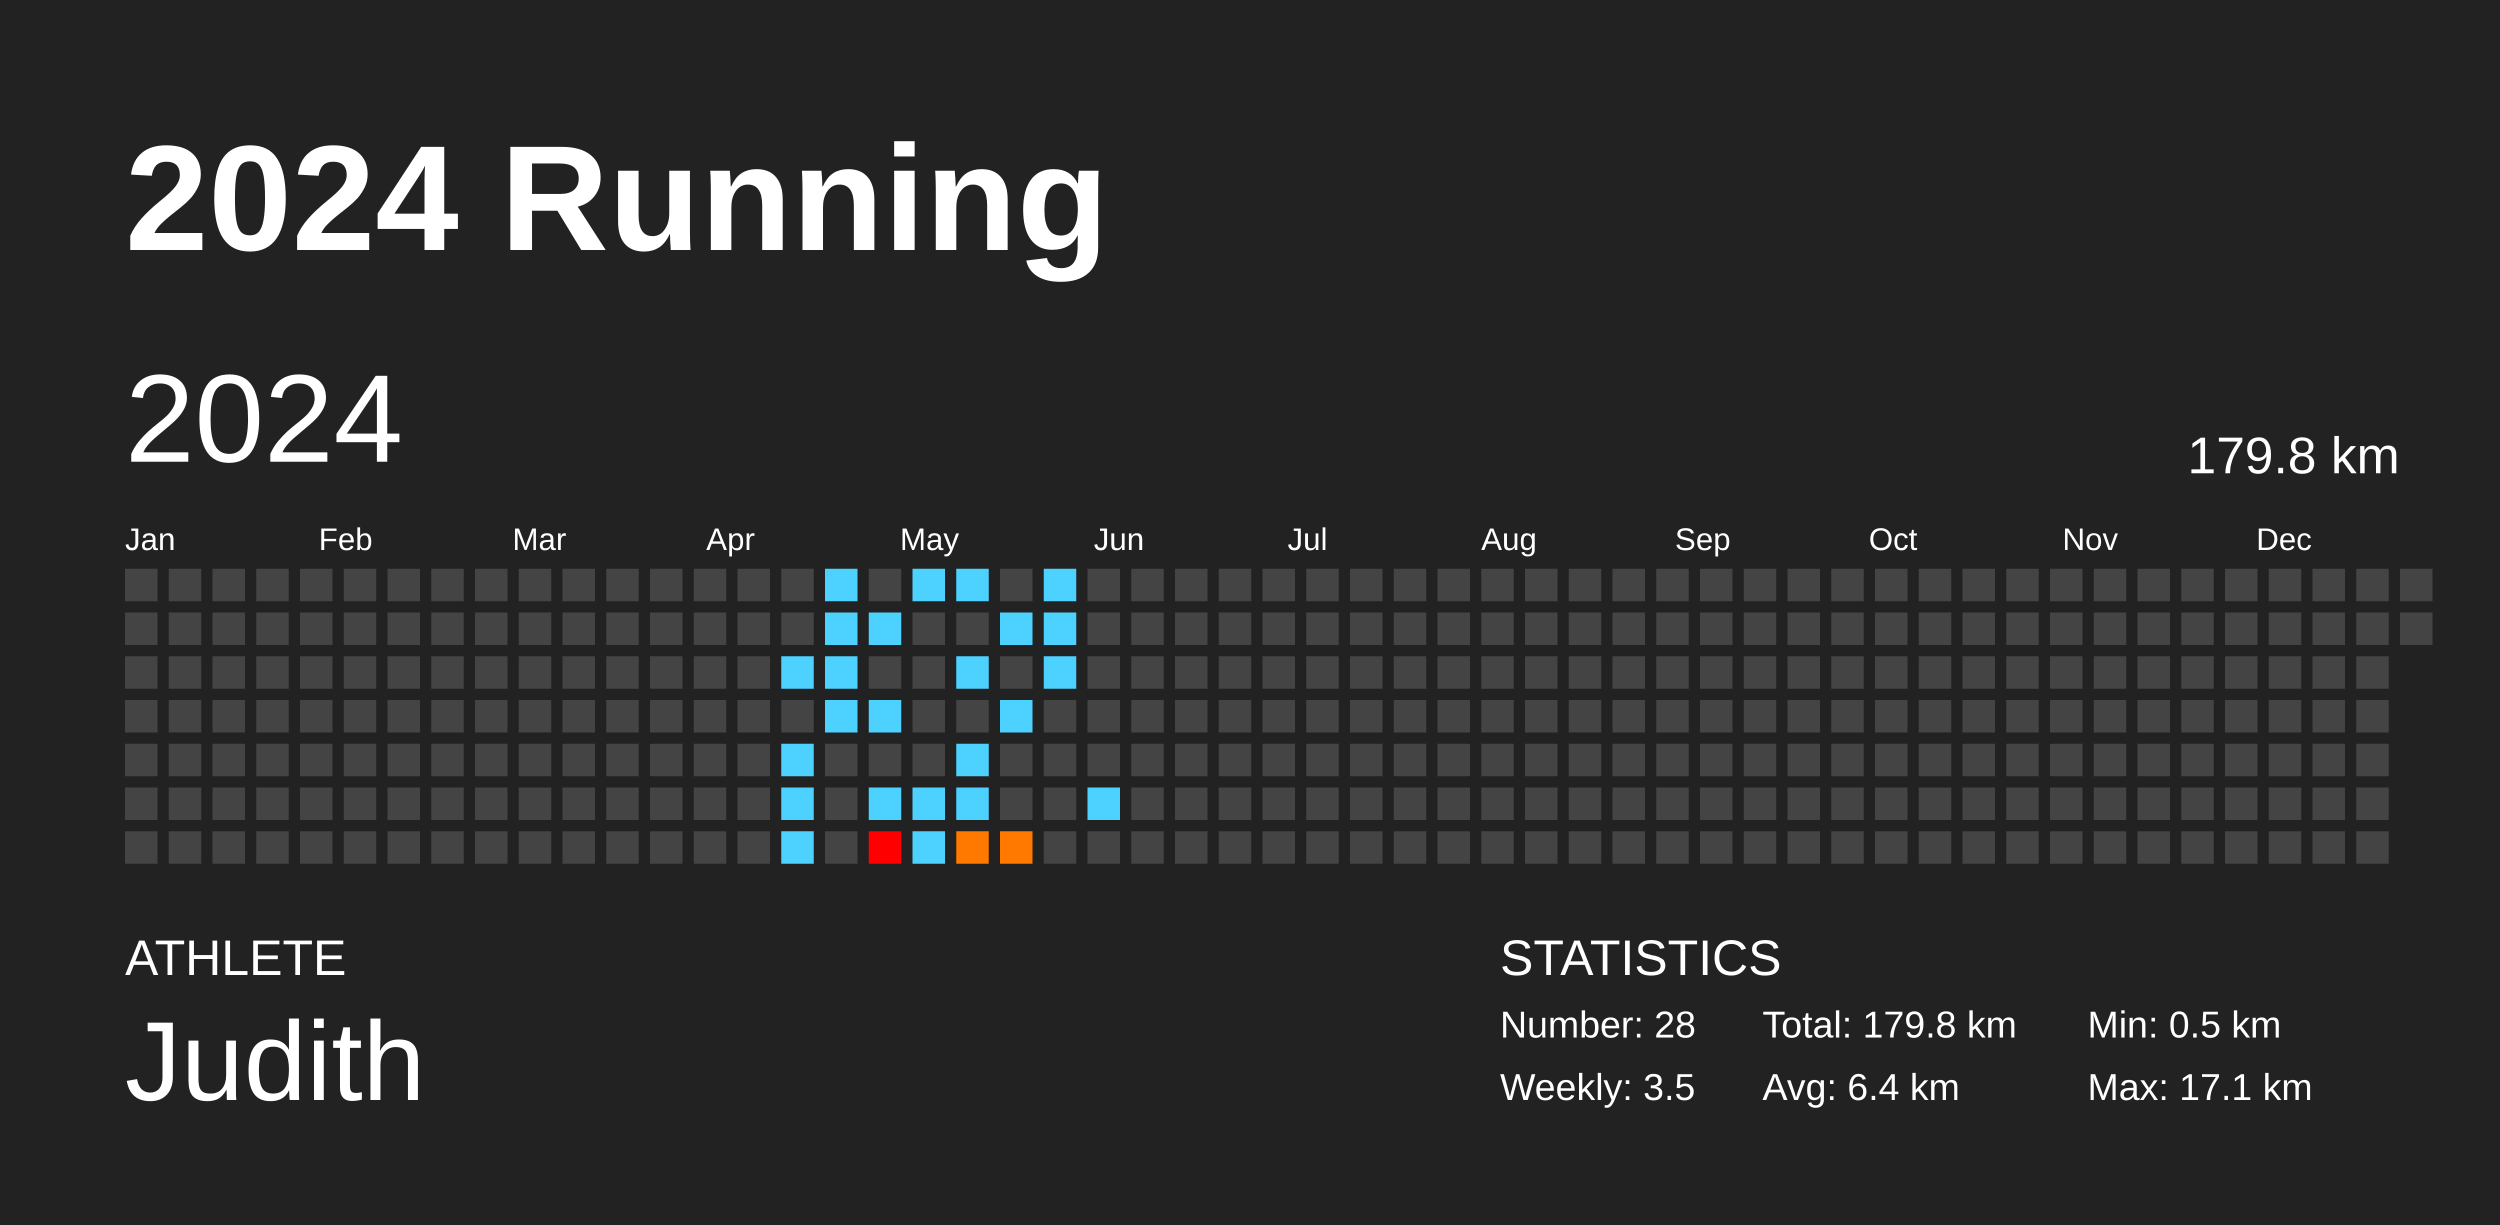
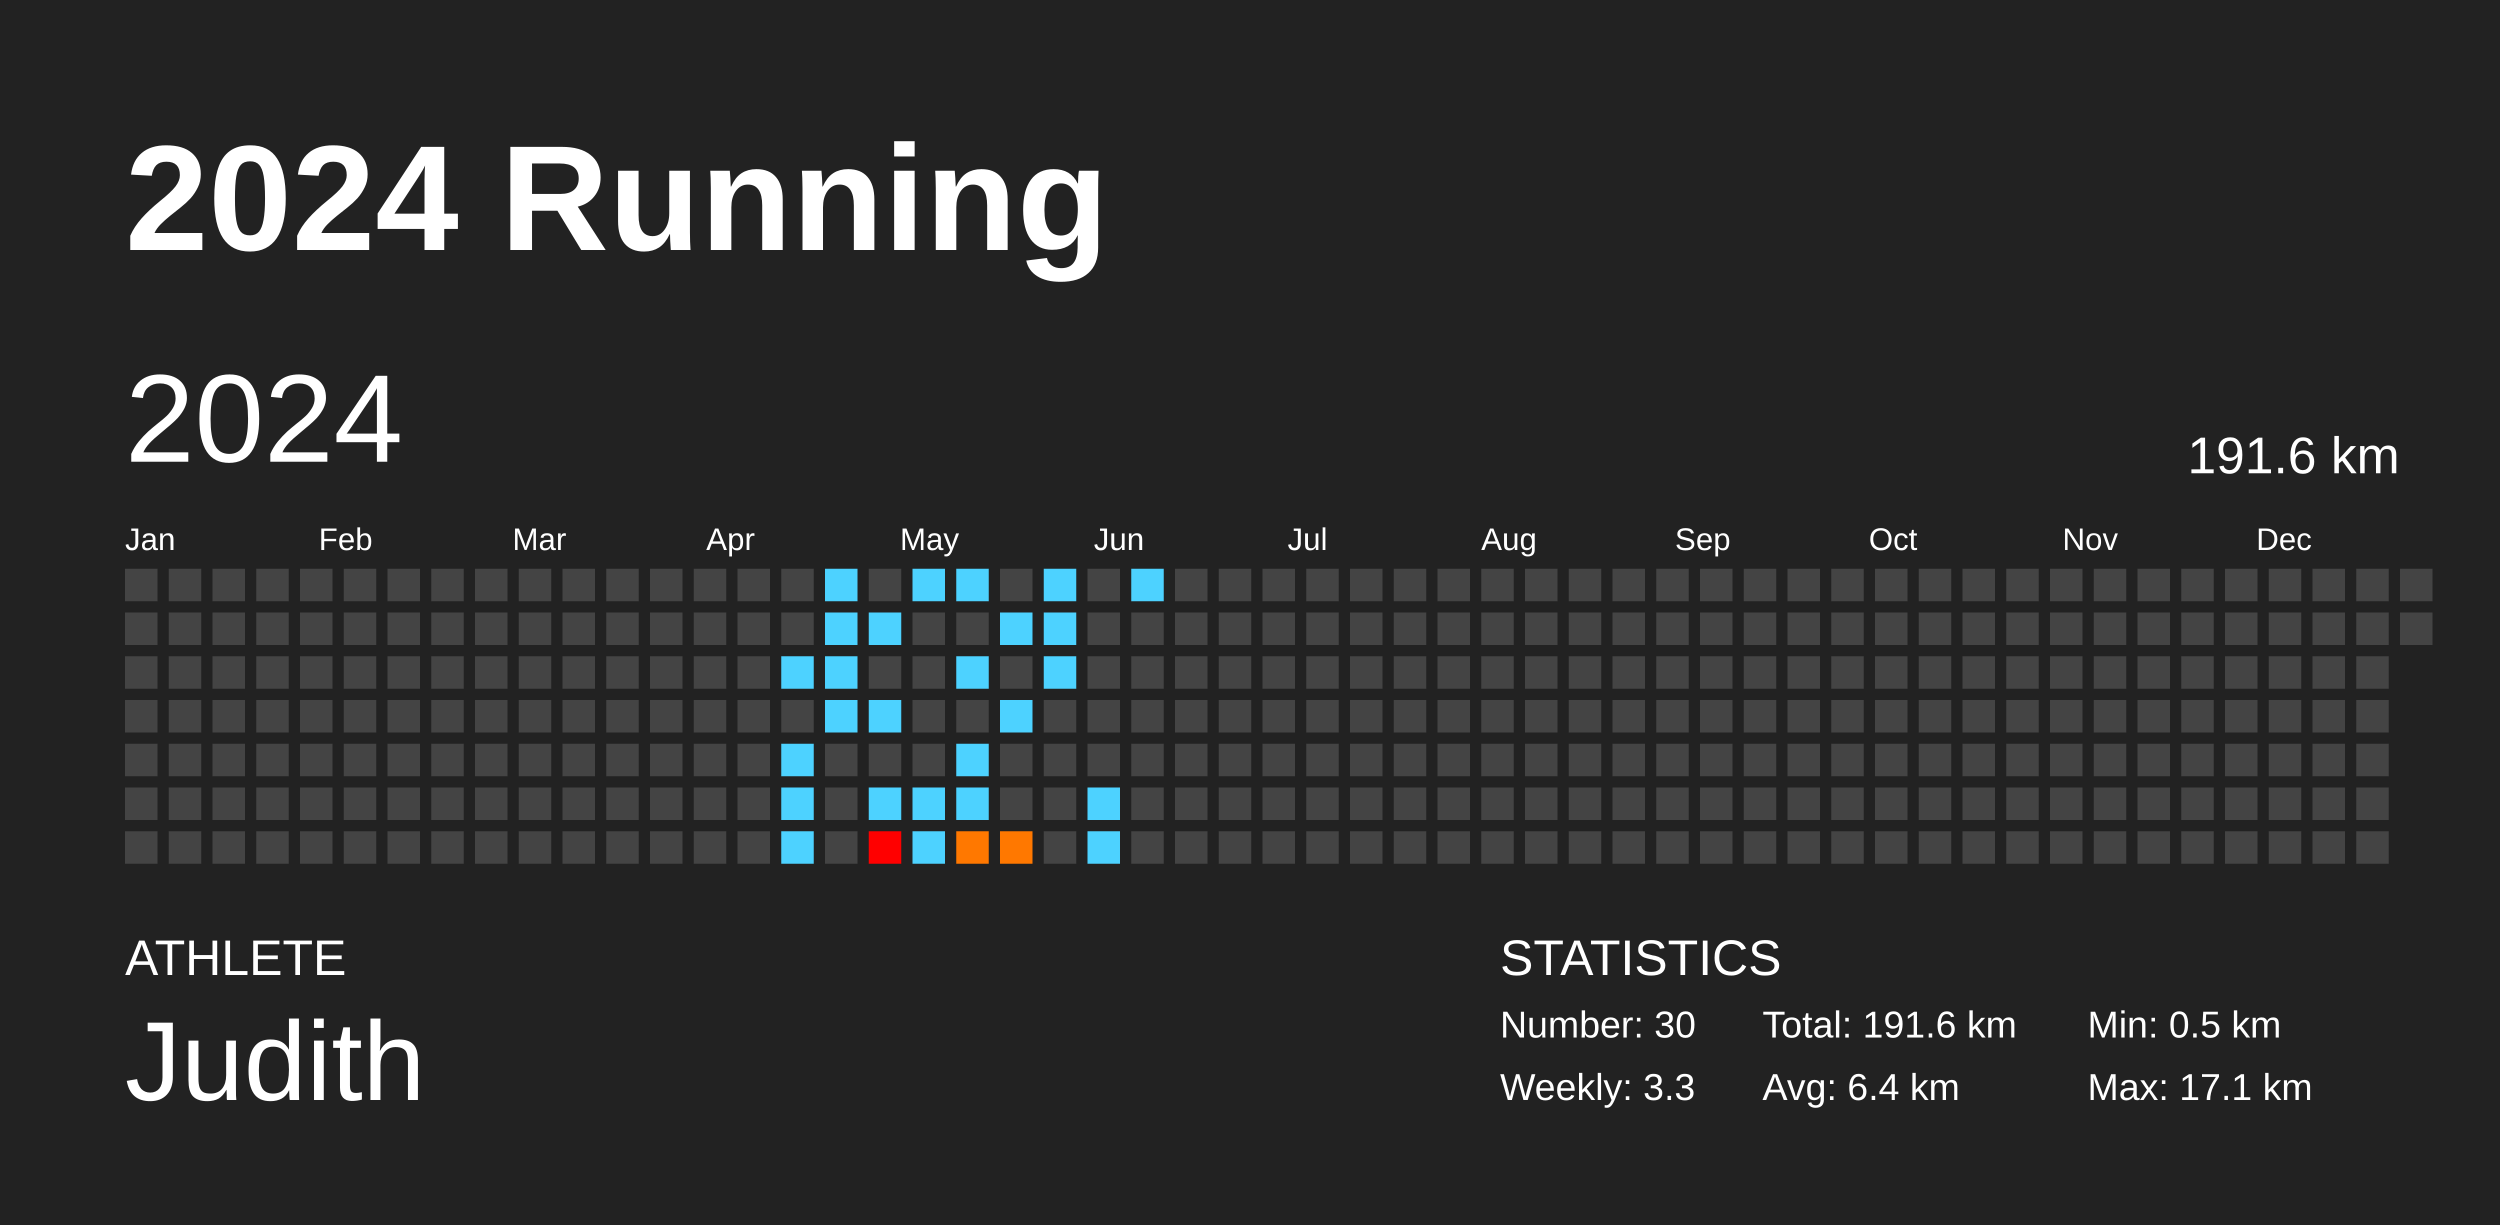
<svg xmlns="http://www.w3.org/2000/svg" baseProfile="full" height="98mm" version="1.1" viewBox="0,0,200,98" width="200mm">
  <defs />
  <rect fill="#222222" height="98" width="200" x="0" y="0" />
  <text fill="#FFFFFF" style="font-size:12px; font-family:Arial; font-weight:bold;" x="10" y="20">2024 Running</text>
  <text fill="#FFFFFF" style="font-size:4px; font-family:Arial" x="10" y="78">ATHLETE</text>
  <text fill="#FFFFFF" style="font-size:9px; font-family:Arial" x="10" y="88">Judith</text>
  <text fill="#FFFFFF" style="font-size:4px; font-family:Arial" x="120" y="78">STATISTICS</text>
-   <text fill="#FFFFFF" style="font-size:3px; font-family:Arial" x="120" y="83">Number: 28</text>
-   <text fill="#FFFFFF" style="font-size:3px; font-family:Arial" x="120" y="88">Weekly: 3.5</text>
-   <text fill="#FFFFFF" style="font-size:3px; font-family:Arial" x="141" y="83">Total: 179.8 km</text>
+   <text fill="#FFFFFF" style="font-size:3px; font-family:Arial" x="120" y="83">Number: 30</text>
+   <text fill="#FFFFFF" style="font-size:3px; font-family:Arial" x="120" y="88">Weekly: 3.3</text>
+   <text fill="#FFFFFF" style="font-size:3px; font-family:Arial" x="141" y="83">Total: 191.6 km</text>
  <text fill="#FFFFFF" style="font-size:3px; font-family:Arial" x="141" y="88">Avg: 6.4 km</text>
  <text fill="#FFFFFF" style="font-size:3px; font-family:Arial" x="167" y="83">Min: 0.5 km</text>
  <text fill="#FFFFFF" style="font-size:3px; font-family:Arial" x="167" y="88">Max: 17.1 km</text>
  <text dominant-baseline="hanging" fill="#FFFFFF" style="font-size:10.0px; font-family:Arial;" x="10" y="30">2024</text>
-   <text dominant-baseline="hanging" fill="#FFFFFF" style="font-size:4.125px; font-family:Arial;" x="175" y="35">179.8 km</text>
+   <text dominant-baseline="hanging" fill="#FFFFFF" style="font-size:4.125px; font-family:Arial;" x="175" y="35">191.6 km</text>
  <text fill="#FFFFFF" style="font-size:2.5px; font-family:Arial" x="10.0" y="44">Jan</text>
  <text fill="#FFFFFF" style="font-size:2.5px; font-family:Arial" x="25.5" y="44">Feb</text>
  <text fill="#FFFFFF" style="font-size:2.5px; font-family:Arial" x="41.0" y="44">Mar</text>
  <text fill="#FFFFFF" style="font-size:2.5px; font-family:Arial" x="56.5" y="44">Apr</text>
  <text fill="#FFFFFF" style="font-size:2.5px; font-family:Arial" x="72.0" y="44">May</text>
  <text fill="#FFFFFF" style="font-size:2.5px; font-family:Arial" x="87.5" y="44">Jun</text>
  <text fill="#FFFFFF" style="font-size:2.5px; font-family:Arial" x="103.0" y="44">Jul</text>
  <text fill="#FFFFFF" style="font-size:2.5px; font-family:Arial" x="118.5" y="44">Aug</text>
  <text fill="#FFFFFF" style="font-size:2.5px; font-family:Arial" x="134.0" y="44">Sep</text>
  <text fill="#FFFFFF" style="font-size:2.5px; font-family:Arial" x="149.5" y="44">Oct</text>
  <text fill="#FFFFFF" style="font-size:2.5px; font-family:Arial" x="165.0" y="44">Nov</text>
  <text fill="#FFFFFF" style="font-size:2.5px; font-family:Arial" x="180.5" y="44">Dec</text>
  <rect fill="#444444" height="2.6" width="2.6" x="10.0" y="45.5" />
  <rect fill="#444444" height="2.6" width="2.6" x="10.0" y="49.0" />
  <rect fill="#444444" height="2.6" width="2.6" x="10.0" y="52.5" />
  <rect fill="#444444" height="2.6" width="2.6" x="10.0" y="56.0" />
  <rect fill="#444444" height="2.6" width="2.6" x="10.0" y="59.5" />
  <rect fill="#444444" height="2.6" width="2.6" x="10.0" y="63.0" />
  <rect fill="#444444" height="2.6" width="2.6" x="10.0" y="66.5" />
  <rect fill="#444444" height="2.6" width="2.6" x="13.5" y="45.5" />
  <rect fill="#444444" height="2.6" width="2.6" x="13.5" y="49.0" />
  <rect fill="#444444" height="2.6" width="2.6" x="13.5" y="52.5" />
  <rect fill="#444444" height="2.6" width="2.6" x="13.5" y="56.0" />
  <rect fill="#444444" height="2.6" width="2.6" x="13.5" y="59.5" />
  <rect fill="#444444" height="2.6" width="2.6" x="13.5" y="63.0" />
  <rect fill="#444444" height="2.6" width="2.6" x="13.5" y="66.5" />
  <rect fill="#444444" height="2.6" width="2.6" x="17.0" y="45.5" />
  <rect fill="#444444" height="2.6" width="2.6" x="17.0" y="49.0" />
  <rect fill="#444444" height="2.6" width="2.6" x="17.0" y="52.5" />
  <rect fill="#444444" height="2.6" width="2.6" x="17.0" y="56.0" />
  <rect fill="#444444" height="2.6" width="2.6" x="17.0" y="59.5" />
  <rect fill="#444444" height="2.6" width="2.6" x="17.0" y="63.0" />
  <rect fill="#444444" height="2.6" width="2.6" x="17.0" y="66.5" />
  <rect fill="#444444" height="2.6" width="2.6" x="20.5" y="45.5" />
  <rect fill="#444444" height="2.6" width="2.6" x="20.5" y="49.0" />
  <rect fill="#444444" height="2.6" width="2.6" x="20.5" y="52.5" />
  <rect fill="#444444" height="2.6" width="2.6" x="20.5" y="56.0" />
  <rect fill="#444444" height="2.6" width="2.6" x="20.5" y="59.5" />
  <rect fill="#444444" height="2.6" width="2.6" x="20.5" y="63.0" />
  <rect fill="#444444" height="2.6" width="2.6" x="20.5" y="66.5" />
  <rect fill="#444444" height="2.6" width="2.6" x="24.0" y="45.5" />
  <rect fill="#444444" height="2.6" width="2.6" x="24.0" y="49.0" />
  <rect fill="#444444" height="2.6" width="2.6" x="24.0" y="52.5" />
  <rect fill="#444444" height="2.6" width="2.6" x="24.0" y="56.0" />
  <rect fill="#444444" height="2.6" width="2.6" x="24.0" y="59.5" />
  <rect fill="#444444" height="2.6" width="2.6" x="24.0" y="63.0" />
  <rect fill="#444444" height="2.6" width="2.6" x="24.0" y="66.5" />
  <rect fill="#444444" height="2.6" width="2.6" x="27.5" y="45.5" />
  <rect fill="#444444" height="2.6" width="2.6" x="27.5" y="49.0" />
  <rect fill="#444444" height="2.6" width="2.6" x="27.5" y="52.5" />
  <rect fill="#444444" height="2.6" width="2.6" x="27.5" y="56.0" />
  <rect fill="#444444" height="2.6" width="2.6" x="27.5" y="59.5" />
  <rect fill="#444444" height="2.6" width="2.6" x="27.5" y="63.0" />
  <rect fill="#444444" height="2.6" width="2.6" x="27.5" y="66.5" />
  <rect fill="#444444" height="2.6" width="2.6" x="31.0" y="45.5" />
  <rect fill="#444444" height="2.6" width="2.6" x="31.0" y="49.0" />
  <rect fill="#444444" height="2.6" width="2.6" x="31.0" y="52.5" />
  <rect fill="#444444" height="2.6" width="2.6" x="31.0" y="56.0" />
  <rect fill="#444444" height="2.6" width="2.6" x="31.0" y="59.5" />
  <rect fill="#444444" height="2.6" width="2.6" x="31.0" y="63.0" />
  <rect fill="#444444" height="2.6" width="2.6" x="31.0" y="66.5" />
  <rect fill="#444444" height="2.6" width="2.6" x="34.5" y="45.5" />
  <rect fill="#444444" height="2.6" width="2.6" x="34.5" y="49.0" />
  <rect fill="#444444" height="2.6" width="2.6" x="34.5" y="52.5" />
  <rect fill="#444444" height="2.6" width="2.6" x="34.5" y="56.0" />
  <rect fill="#444444" height="2.6" width="2.6" x="34.5" y="59.5" />
  <rect fill="#444444" height="2.6" width="2.6" x="34.5" y="63.0" />
  <rect fill="#444444" height="2.6" width="2.6" x="34.5" y="66.5" />
  <rect fill="#444444" height="2.6" width="2.6" x="38.0" y="45.5" />
  <rect fill="#444444" height="2.6" width="2.6" x="38.0" y="49.0" />
  <rect fill="#444444" height="2.6" width="2.6" x="38.0" y="52.5" />
  <rect fill="#444444" height="2.6" width="2.6" x="38.0" y="56.0" />
  <rect fill="#444444" height="2.6" width="2.6" x="38.0" y="59.5" />
  <rect fill="#444444" height="2.6" width="2.6" x="38.0" y="63.0" />
  <rect fill="#444444" height="2.6" width="2.6" x="38.0" y="66.5" />
  <rect fill="#444444" height="2.6" width="2.6" x="41.5" y="45.5" />
  <rect fill="#444444" height="2.6" width="2.6" x="41.5" y="49.0" />
  <rect fill="#444444" height="2.6" width="2.6" x="41.5" y="52.5" />
  <rect fill="#444444" height="2.6" width="2.6" x="41.5" y="56.0" />
  <rect fill="#444444" height="2.6" width="2.6" x="41.5" y="59.5" />
  <rect fill="#444444" height="2.6" width="2.6" x="41.5" y="63.0" />
  <rect fill="#444444" height="2.6" width="2.6" x="41.5" y="66.5" />
  <rect fill="#444444" height="2.6" width="2.6" x="45.0" y="45.5" />
  <rect fill="#444444" height="2.6" width="2.6" x="45.0" y="49.0" />
  <rect fill="#444444" height="2.6" width="2.6" x="45.0" y="52.5" />
  <rect fill="#444444" height="2.6" width="2.6" x="45.0" y="56.0" />
  <rect fill="#444444" height="2.6" width="2.6" x="45.0" y="59.5" />
  <rect fill="#444444" height="2.6" width="2.6" x="45.0" y="63.0" />
  <rect fill="#444444" height="2.6" width="2.6" x="45.0" y="66.5" />
  <rect fill="#444444" height="2.6" width="2.6" x="48.5" y="45.5" />
  <rect fill="#444444" height="2.6" width="2.6" x="48.5" y="49.0" />
  <rect fill="#444444" height="2.6" width="2.6" x="48.5" y="52.5" />
  <rect fill="#444444" height="2.6" width="2.6" x="48.5" y="56.0" />
  <rect fill="#444444" height="2.6" width="2.6" x="48.5" y="59.5" />
  <rect fill="#444444" height="2.6" width="2.6" x="48.5" y="63.0" />
  <rect fill="#444444" height="2.6" width="2.6" x="48.5" y="66.5" />
  <rect fill="#444444" height="2.6" width="2.6" x="52.0" y="45.5" />
  <rect fill="#444444" height="2.6" width="2.6" x="52.0" y="49.0" />
  <rect fill="#444444" height="2.6" width="2.6" x="52.0" y="52.5" />
  <rect fill="#444444" height="2.6" width="2.6" x="52.0" y="56.0" />
  <rect fill="#444444" height="2.6" width="2.6" x="52.0" y="59.5" />
  <rect fill="#444444" height="2.6" width="2.6" x="52.0" y="63.0" />
  <rect fill="#444444" height="2.6" width="2.6" x="52.0" y="66.5" />
  <rect fill="#444444" height="2.6" width="2.6" x="55.5" y="45.5" />
  <rect fill="#444444" height="2.6" width="2.6" x="55.5" y="49.0" />
  <rect fill="#444444" height="2.6" width="2.6" x="55.5" y="52.5" />
  <rect fill="#444444" height="2.6" width="2.6" x="55.5" y="56.0" />
  <rect fill="#444444" height="2.6" width="2.6" x="55.5" y="59.5" />
  <rect fill="#444444" height="2.6" width="2.6" x="55.5" y="63.0" />
  <rect fill="#444444" height="2.6" width="2.6" x="55.5" y="66.5" />
  <rect fill="#444444" height="2.6" width="2.6" x="59.0" y="45.5" />
  <rect fill="#444444" height="2.6" width="2.6" x="59.0" y="49.0" />
  <rect fill="#444444" height="2.6" width="2.6" x="59.0" y="52.5" />
  <rect fill="#444444" height="2.6" width="2.6" x="59.0" y="56.0" />
  <rect fill="#444444" height="2.6" width="2.6" x="59.0" y="59.5" />
  <rect fill="#444444" height="2.6" width="2.6" x="59.0" y="63.0" />
  <rect fill="#444444" height="2.6" width="2.6" x="59.0" y="66.5" />
  <rect fill="#444444" height="2.6" width="2.6" x="62.5" y="45.5" />
  <rect fill="#444444" height="2.6" width="2.6" x="62.5" y="49.0" />
  <rect fill="#4dd2ff" height="2.6" width="2.6" x="62.5" y="52.5" />
  <rect fill="#444444" height="2.6" width="2.6" x="62.5" y="56.0" />
  <rect fill="#4dd2ff" height="2.6" width="2.6" x="62.5" y="59.5" />
  <rect fill="#4dd2ff" height="2.6" width="2.6" x="62.5" y="63.0" />
  <rect fill="#4dd2ff" height="2.6" width="2.6" x="62.5" y="66.5" />
  <rect fill="#4dd2ff" height="2.6" width="2.6" x="66.0" y="45.5" />
  <rect fill="#4dd2ff" height="2.6" width="2.6" x="66.0" y="49.0" />
  <rect fill="#4dd2ff" height="2.6" width="2.6" x="66.0" y="52.5" />
  <rect fill="#4dd2ff" height="2.6" width="2.6" x="66.0" y="56.0" />
  <rect fill="#444444" height="2.6" width="2.6" x="66.0" y="59.5" />
  <rect fill="#444444" height="2.6" width="2.6" x="66.0" y="63.0" />
  <rect fill="#444444" height="2.6" width="2.6" x="66.0" y="66.5" />
  <rect fill="#444444" height="2.6" width="2.6" x="69.5" y="45.5" />
  <rect fill="#4dd2ff" height="2.6" width="2.6" x="69.5" y="49.0" />
  <rect fill="#444444" height="2.6" width="2.6" x="69.5" y="52.5" />
  <rect fill="#4dd2ff" height="2.6" width="2.6" x="69.5" y="56.0" />
  <rect fill="#444444" height="2.6" width="2.6" x="69.5" y="59.5" />
  <rect fill="#4dd2ff" height="2.6" width="2.6" x="69.5" y="63.0" />
  <rect fill="#ff0000" height="2.6" width="2.6" x="69.5" y="66.5" />
  <rect fill="#4dd2ff" height="2.6" width="2.6" x="73.0" y="45.5" />
  <rect fill="#444444" height="2.6" width="2.6" x="73.0" y="49.0" />
  <rect fill="#444444" height="2.6" width="2.6" x="73.0" y="52.5" />
  <rect fill="#444444" height="2.6" width="2.6" x="73.0" y="56.0" />
  <rect fill="#444444" height="2.6" width="2.6" x="73.0" y="59.5" />
  <rect fill="#4dd2ff" height="2.6" width="2.6" x="73.0" y="63.0" />
  <rect fill="#4dd2ff" height="2.6" width="2.6" x="73.0" y="66.5" />
  <rect fill="#4dd2ff" height="2.6" width="2.6" x="76.5" y="45.5" />
  <rect fill="#444444" height="2.6" width="2.6" x="76.5" y="49.0" />
  <rect fill="#4dd2ff" height="2.6" width="2.6" x="76.5" y="52.5" />
  <rect fill="#444444" height="2.6" width="2.6" x="76.5" y="56.0" />
  <rect fill="#4dd2ff" height="2.6" width="2.6" x="76.5" y="59.5" />
  <rect fill="#4dd2ff" height="2.6" width="2.6" x="76.5" y="63.0" />
  <rect fill="#ff7800" height="2.6" width="2.6" x="76.5" y="66.5" />
  <rect fill="#444444" height="2.6" width="2.6" x="80.0" y="45.5" />
  <rect fill="#4dd2ff" height="2.6" width="2.6" x="80.0" y="49.0" />
  <rect fill="#444444" height="2.6" width="2.6" x="80.0" y="52.5" />
  <rect fill="#4dd2ff" height="2.6" width="2.6" x="80.0" y="56.0" />
  <rect fill="#444444" height="2.6" width="2.6" x="80.0" y="59.5" />
  <rect fill="#444444" height="2.6" width="2.6" x="80.0" y="63.0" />
  <rect fill="#ff7800" height="2.6" width="2.6" x="80.0" y="66.5" />
  <rect fill="#4dd2ff" height="2.6" width="2.6" x="83.5" y="45.5" />
  <rect fill="#4dd2ff" height="2.6" width="2.6" x="83.5" y="49.0" />
  <rect fill="#4dd2ff" height="2.6" width="2.6" x="83.5" y="52.5" />
  <rect fill="#444444" height="2.6" width="2.6" x="83.5" y="56.0" />
  <rect fill="#444444" height="2.6" width="2.6" x="83.5" y="59.5" />
  <rect fill="#444444" height="2.6" width="2.6" x="83.5" y="63.0" />
  <rect fill="#444444" height="2.6" width="2.6" x="83.5" y="66.5" />
  <rect fill="#444444" height="2.6" width="2.6" x="87.0" y="45.5" />
  <rect fill="#444444" height="2.6" width="2.6" x="87.0" y="49.0" />
  <rect fill="#444444" height="2.6" width="2.6" x="87.0" y="52.5" />
  <rect fill="#444444" height="2.6" width="2.6" x="87.0" y="56.0" />
  <rect fill="#444444" height="2.6" width="2.6" x="87.0" y="59.5" />
  <rect fill="#4dd2ff" height="2.6" width="2.6" x="87.0" y="63.0" />
-   <rect fill="#444444" height="2.6" width="2.6" x="87.0" y="66.5" />
-   <rect fill="#444444" height="2.6" width="2.6" x="90.5" y="45.5" />
+   <rect fill="#4dd2ff" height="2.6" width="2.6" x="87.0" y="66.5" />
+   <rect fill="#4dd2ff" height="2.6" width="2.6" x="90.5" y="45.5" />
  <rect fill="#444444" height="2.6" width="2.6" x="90.5" y="49.0" />
  <rect fill="#444444" height="2.6" width="2.6" x="90.5" y="52.5" />
  <rect fill="#444444" height="2.6" width="2.6" x="90.5" y="56.0" />
  <rect fill="#444444" height="2.6" width="2.6" x="90.5" y="59.5" />
  <rect fill="#444444" height="2.6" width="2.6" x="90.5" y="63.0" />
  <rect fill="#444444" height="2.6" width="2.6" x="90.5" y="66.5" />
  <rect fill="#444444" height="2.6" width="2.6" x="94.0" y="45.5" />
  <rect fill="#444444" height="2.6" width="2.6" x="94.0" y="49.0" />
  <rect fill="#444444" height="2.6" width="2.6" x="94.0" y="52.5" />
  <rect fill="#444444" height="2.6" width="2.6" x="94.0" y="56.0" />
  <rect fill="#444444" height="2.6" width="2.6" x="94.0" y="59.5" />
  <rect fill="#444444" height="2.6" width="2.6" x="94.0" y="63.0" />
  <rect fill="#444444" height="2.6" width="2.6" x="94.0" y="66.5" />
  <rect fill="#444444" height="2.6" width="2.6" x="97.5" y="45.5" />
  <rect fill="#444444" height="2.6" width="2.6" x="97.5" y="49.0" />
  <rect fill="#444444" height="2.6" width="2.6" x="97.5" y="52.5" />
  <rect fill="#444444" height="2.6" width="2.6" x="97.5" y="56.0" />
  <rect fill="#444444" height="2.6" width="2.6" x="97.5" y="59.5" />
  <rect fill="#444444" height="2.6" width="2.6" x="97.5" y="63.0" />
  <rect fill="#444444" height="2.6" width="2.6" x="97.5" y="66.5" />
  <rect fill="#444444" height="2.6" width="2.6" x="101.0" y="45.5" />
  <rect fill="#444444" height="2.6" width="2.6" x="101.0" y="49.0" />
  <rect fill="#444444" height="2.6" width="2.6" x="101.0" y="52.5" />
  <rect fill="#444444" height="2.6" width="2.6" x="101.0" y="56.0" />
  <rect fill="#444444" height="2.6" width="2.6" x="101.0" y="59.5" />
  <rect fill="#444444" height="2.6" width="2.6" x="101.0" y="63.0" />
  <rect fill="#444444" height="2.6" width="2.6" x="101.0" y="66.5" />
  <rect fill="#444444" height="2.6" width="2.6" x="104.5" y="45.5" />
  <rect fill="#444444" height="2.6" width="2.6" x="104.5" y="49.0" />
  <rect fill="#444444" height="2.6" width="2.6" x="104.5" y="52.5" />
  <rect fill="#444444" height="2.6" width="2.6" x="104.5" y="56.0" />
  <rect fill="#444444" height="2.6" width="2.6" x="104.5" y="59.5" />
  <rect fill="#444444" height="2.6" width="2.6" x="104.5" y="63.0" />
  <rect fill="#444444" height="2.6" width="2.6" x="104.5" y="66.5" />
  <rect fill="#444444" height="2.6" width="2.6" x="108.0" y="45.5" />
  <rect fill="#444444" height="2.6" width="2.6" x="108.0" y="49.0" />
  <rect fill="#444444" height="2.6" width="2.6" x="108.0" y="52.5" />
  <rect fill="#444444" height="2.6" width="2.6" x="108.0" y="56.0" />
  <rect fill="#444444" height="2.6" width="2.6" x="108.0" y="59.5" />
  <rect fill="#444444" height="2.6" width="2.6" x="108.0" y="63.0" />
  <rect fill="#444444" height="2.6" width="2.6" x="108.0" y="66.5" />
  <rect fill="#444444" height="2.6" width="2.6" x="111.5" y="45.5" />
  <rect fill="#444444" height="2.6" width="2.6" x="111.5" y="49.0" />
  <rect fill="#444444" height="2.6" width="2.6" x="111.5" y="52.5" />
  <rect fill="#444444" height="2.6" width="2.6" x="111.5" y="56.0" />
  <rect fill="#444444" height="2.6" width="2.6" x="111.5" y="59.5" />
  <rect fill="#444444" height="2.6" width="2.6" x="111.5" y="63.0" />
  <rect fill="#444444" height="2.6" width="2.6" x="111.5" y="66.5" />
  <rect fill="#444444" height="2.6" width="2.6" x="115.0" y="45.5" />
  <rect fill="#444444" height="2.6" width="2.6" x="115.0" y="49.0" />
  <rect fill="#444444" height="2.6" width="2.6" x="115.0" y="52.5" />
  <rect fill="#444444" height="2.6" width="2.6" x="115.0" y="56.0" />
  <rect fill="#444444" height="2.6" width="2.6" x="115.0" y="59.5" />
  <rect fill="#444444" height="2.6" width="2.6" x="115.0" y="63.0" />
  <rect fill="#444444" height="2.6" width="2.6" x="115.0" y="66.5" />
  <rect fill="#444444" height="2.6" width="2.6" x="118.5" y="45.5" />
  <rect fill="#444444" height="2.6" width="2.6" x="118.5" y="49.0" />
  <rect fill="#444444" height="2.6" width="2.6" x="118.5" y="52.5" />
  <rect fill="#444444" height="2.6" width="2.6" x="118.5" y="56.0" />
  <rect fill="#444444" height="2.6" width="2.6" x="118.5" y="59.5" />
  <rect fill="#444444" height="2.6" width="2.6" x="118.5" y="63.0" />
  <rect fill="#444444" height="2.6" width="2.6" x="118.5" y="66.5" />
  <rect fill="#444444" height="2.6" width="2.6" x="122.0" y="45.5" />
  <rect fill="#444444" height="2.6" width="2.6" x="122.0" y="49.0" />
  <rect fill="#444444" height="2.6" width="2.6" x="122.0" y="52.5" />
  <rect fill="#444444" height="2.6" width="2.6" x="122.0" y="56.0" />
  <rect fill="#444444" height="2.6" width="2.6" x="122.0" y="59.5" />
  <rect fill="#444444" height="2.6" width="2.6" x="122.0" y="63.0" />
  <rect fill="#444444" height="2.6" width="2.6" x="122.0" y="66.5" />
  <rect fill="#444444" height="2.6" width="2.6" x="125.5" y="45.5" />
  <rect fill="#444444" height="2.6" width="2.6" x="125.5" y="49.0" />
  <rect fill="#444444" height="2.6" width="2.6" x="125.5" y="52.5" />
  <rect fill="#444444" height="2.6" width="2.6" x="125.5" y="56.0" />
  <rect fill="#444444" height="2.6" width="2.6" x="125.5" y="59.5" />
  <rect fill="#444444" height="2.6" width="2.6" x="125.5" y="63.0" />
  <rect fill="#444444" height="2.6" width="2.6" x="125.5" y="66.5" />
  <rect fill="#444444" height="2.6" width="2.6" x="129.0" y="45.5" />
  <rect fill="#444444" height="2.6" width="2.6" x="129.0" y="49.0" />
  <rect fill="#444444" height="2.6" width="2.6" x="129.0" y="52.5" />
  <rect fill="#444444" height="2.6" width="2.6" x="129.0" y="56.0" />
  <rect fill="#444444" height="2.6" width="2.6" x="129.0" y="59.5" />
  <rect fill="#444444" height="2.6" width="2.6" x="129.0" y="63.0" />
  <rect fill="#444444" height="2.6" width="2.6" x="129.0" y="66.5" />
  <rect fill="#444444" height="2.6" width="2.6" x="132.5" y="45.5" />
  <rect fill="#444444" height="2.6" width="2.6" x="132.5" y="49.0" />
  <rect fill="#444444" height="2.6" width="2.6" x="132.5" y="52.5" />
  <rect fill="#444444" height="2.6" width="2.6" x="132.5" y="56.0" />
  <rect fill="#444444" height="2.6" width="2.6" x="132.5" y="59.5" />
  <rect fill="#444444" height="2.6" width="2.6" x="132.5" y="63.0" />
  <rect fill="#444444" height="2.6" width="2.6" x="132.5" y="66.5" />
  <rect fill="#444444" height="2.6" width="2.6" x="136.0" y="45.5" />
  <rect fill="#444444" height="2.6" width="2.6" x="136.0" y="49.0" />
  <rect fill="#444444" height="2.6" width="2.6" x="136.0" y="52.5" />
  <rect fill="#444444" height="2.6" width="2.6" x="136.0" y="56.0" />
  <rect fill="#444444" height="2.6" width="2.6" x="136.0" y="59.5" />
  <rect fill="#444444" height="2.6" width="2.6" x="136.0" y="63.0" />
  <rect fill="#444444" height="2.6" width="2.6" x="136.0" y="66.5" />
  <rect fill="#444444" height="2.6" width="2.6" x="139.5" y="45.5" />
  <rect fill="#444444" height="2.6" width="2.6" x="139.5" y="49.0" />
  <rect fill="#444444" height="2.6" width="2.6" x="139.5" y="52.5" />
  <rect fill="#444444" height="2.6" width="2.6" x="139.5" y="56.0" />
  <rect fill="#444444" height="2.6" width="2.6" x="139.5" y="59.5" />
  <rect fill="#444444" height="2.6" width="2.6" x="139.5" y="63.0" />
  <rect fill="#444444" height="2.6" width="2.6" x="139.5" y="66.5" />
  <rect fill="#444444" height="2.6" width="2.6" x="143.0" y="45.5" />
  <rect fill="#444444" height="2.6" width="2.6" x="143.0" y="49.0" />
  <rect fill="#444444" height="2.6" width="2.6" x="143.0" y="52.5" />
  <rect fill="#444444" height="2.6" width="2.6" x="143.0" y="56.0" />
  <rect fill="#444444" height="2.6" width="2.6" x="143.0" y="59.5" />
  <rect fill="#444444" height="2.6" width="2.6" x="143.0" y="63.0" />
  <rect fill="#444444" height="2.6" width="2.6" x="143.0" y="66.5" />
  <rect fill="#444444" height="2.6" width="2.6" x="146.5" y="45.5" />
  <rect fill="#444444" height="2.6" width="2.6" x="146.5" y="49.0" />
  <rect fill="#444444" height="2.6" width="2.6" x="146.5" y="52.5" />
  <rect fill="#444444" height="2.6" width="2.6" x="146.5" y="56.0" />
  <rect fill="#444444" height="2.6" width="2.6" x="146.5" y="59.5" />
  <rect fill="#444444" height="2.6" width="2.6" x="146.5" y="63.0" />
  <rect fill="#444444" height="2.6" width="2.6" x="146.5" y="66.5" />
  <rect fill="#444444" height="2.6" width="2.6" x="150.0" y="45.5" />
  <rect fill="#444444" height="2.6" width="2.6" x="150.0" y="49.0" />
  <rect fill="#444444" height="2.6" width="2.6" x="150.0" y="52.5" />
  <rect fill="#444444" height="2.6" width="2.6" x="150.0" y="56.0" />
  <rect fill="#444444" height="2.6" width="2.6" x="150.0" y="59.5" />
  <rect fill="#444444" height="2.6" width="2.6" x="150.0" y="63.0" />
  <rect fill="#444444" height="2.6" width="2.6" x="150.0" y="66.5" />
  <rect fill="#444444" height="2.6" width="2.6" x="153.5" y="45.5" />
  <rect fill="#444444" height="2.6" width="2.6" x="153.5" y="49.0" />
  <rect fill="#444444" height="2.6" width="2.6" x="153.5" y="52.5" />
  <rect fill="#444444" height="2.6" width="2.6" x="153.5" y="56.0" />
  <rect fill="#444444" height="2.6" width="2.6" x="153.5" y="59.5" />
  <rect fill="#444444" height="2.6" width="2.6" x="153.5" y="63.0" />
  <rect fill="#444444" height="2.6" width="2.6" x="153.5" y="66.5" />
  <rect fill="#444444" height="2.6" width="2.6" x="157.0" y="45.5" />
  <rect fill="#444444" height="2.6" width="2.6" x="157.0" y="49.0" />
  <rect fill="#444444" height="2.6" width="2.6" x="157.0" y="52.5" />
  <rect fill="#444444" height="2.6" width="2.6" x="157.0" y="56.0" />
  <rect fill="#444444" height="2.6" width="2.6" x="157.0" y="59.5" />
  <rect fill="#444444" height="2.6" width="2.6" x="157.0" y="63.0" />
  <rect fill="#444444" height="2.6" width="2.6" x="157.0" y="66.5" />
  <rect fill="#444444" height="2.6" width="2.6" x="160.5" y="45.5" />
  <rect fill="#444444" height="2.6" width="2.6" x="160.5" y="49.0" />
  <rect fill="#444444" height="2.6" width="2.6" x="160.5" y="52.5" />
  <rect fill="#444444" height="2.6" width="2.6" x="160.5" y="56.0" />
  <rect fill="#444444" height="2.6" width="2.6" x="160.5" y="59.5" />
  <rect fill="#444444" height="2.6" width="2.6" x="160.5" y="63.0" />
  <rect fill="#444444" height="2.6" width="2.6" x="160.5" y="66.5" />
  <rect fill="#444444" height="2.6" width="2.6" x="164.0" y="45.5" />
  <rect fill="#444444" height="2.6" width="2.6" x="164.0" y="49.0" />
  <rect fill="#444444" height="2.6" width="2.6" x="164.0" y="52.5" />
  <rect fill="#444444" height="2.6" width="2.6" x="164.0" y="56.0" />
  <rect fill="#444444" height="2.6" width="2.6" x="164.0" y="59.5" />
  <rect fill="#444444" height="2.6" width="2.6" x="164.0" y="63.0" />
  <rect fill="#444444" height="2.6" width="2.6" x="164.0" y="66.5" />
  <rect fill="#444444" height="2.6" width="2.6" x="167.5" y="45.5" />
  <rect fill="#444444" height="2.6" width="2.6" x="167.5" y="49.0" />
  <rect fill="#444444" height="2.6" width="2.6" x="167.5" y="52.5" />
  <rect fill="#444444" height="2.6" width="2.6" x="167.5" y="56.0" />
  <rect fill="#444444" height="2.6" width="2.6" x="167.5" y="59.5" />
  <rect fill="#444444" height="2.6" width="2.6" x="167.5" y="63.0" />
  <rect fill="#444444" height="2.6" width="2.6" x="167.5" y="66.5" />
  <rect fill="#444444" height="2.6" width="2.6" x="171.0" y="45.5" />
  <rect fill="#444444" height="2.6" width="2.6" x="171.0" y="49.0" />
  <rect fill="#444444" height="2.6" width="2.6" x="171.0" y="52.5" />
  <rect fill="#444444" height="2.6" width="2.6" x="171.0" y="56.0" />
  <rect fill="#444444" height="2.6" width="2.6" x="171.0" y="59.5" />
  <rect fill="#444444" height="2.6" width="2.6" x="171.0" y="63.0" />
  <rect fill="#444444" height="2.6" width="2.6" x="171.0" y="66.5" />
  <rect fill="#444444" height="2.6" width="2.6" x="174.5" y="45.5" />
  <rect fill="#444444" height="2.6" width="2.6" x="174.5" y="49.0" />
  <rect fill="#444444" height="2.6" width="2.6" x="174.5" y="52.5" />
  <rect fill="#444444" height="2.6" width="2.6" x="174.5" y="56.0" />
  <rect fill="#444444" height="2.6" width="2.6" x="174.5" y="59.5" />
  <rect fill="#444444" height="2.6" width="2.6" x="174.5" y="63.0" />
  <rect fill="#444444" height="2.6" width="2.6" x="174.5" y="66.5" />
  <rect fill="#444444" height="2.6" width="2.6" x="178.0" y="45.5" />
  <rect fill="#444444" height="2.6" width="2.6" x="178.0" y="49.0" />
  <rect fill="#444444" height="2.6" width="2.6" x="178.0" y="52.5" />
  <rect fill="#444444" height="2.6" width="2.6" x="178.0" y="56.0" />
  <rect fill="#444444" height="2.6" width="2.6" x="178.0" y="59.5" />
  <rect fill="#444444" height="2.6" width="2.6" x="178.0" y="63.0" />
  <rect fill="#444444" height="2.6" width="2.6" x="178.0" y="66.5" />
  <rect fill="#444444" height="2.6" width="2.6" x="181.5" y="45.5" />
  <rect fill="#444444" height="2.6" width="2.6" x="181.5" y="49.0" />
  <rect fill="#444444" height="2.6" width="2.6" x="181.5" y="52.5" />
  <rect fill="#444444" height="2.6" width="2.6" x="181.5" y="56.0" />
  <rect fill="#444444" height="2.6" width="2.6" x="181.5" y="59.5" />
  <rect fill="#444444" height="2.6" width="2.6" x="181.5" y="63.0" />
  <rect fill="#444444" height="2.6" width="2.6" x="181.5" y="66.5" />
  <rect fill="#444444" height="2.6" width="2.6" x="185.0" y="45.5" />
  <rect fill="#444444" height="2.6" width="2.6" x="185.0" y="49.0" />
  <rect fill="#444444" height="2.6" width="2.6" x="185.0" y="52.5" />
  <rect fill="#444444" height="2.6" width="2.6" x="185.0" y="56.0" />
  <rect fill="#444444" height="2.6" width="2.6" x="185.0" y="59.5" />
  <rect fill="#444444" height="2.6" width="2.6" x="185.0" y="63.0" />
  <rect fill="#444444" height="2.6" width="2.6" x="185.0" y="66.5" />
  <rect fill="#444444" height="2.6" width="2.6" x="188.5" y="45.5" />
  <rect fill="#444444" height="2.6" width="2.6" x="188.5" y="49.0" />
  <rect fill="#444444" height="2.6" width="2.6" x="188.5" y="52.5" />
  <rect fill="#444444" height="2.6" width="2.6" x="188.5" y="56.0" />
  <rect fill="#444444" height="2.6" width="2.6" x="188.5" y="59.5" />
  <rect fill="#444444" height="2.6" width="2.6" x="188.5" y="63.0" />
  <rect fill="#444444" height="2.6" width="2.6" x="188.5" y="66.5" />
  <rect fill="#444444" height="2.6" width="2.6" x="192.0" y="45.5" />
  <rect fill="#444444" height="2.6" width="2.6" x="192.0" y="49.0" />
</svg>
